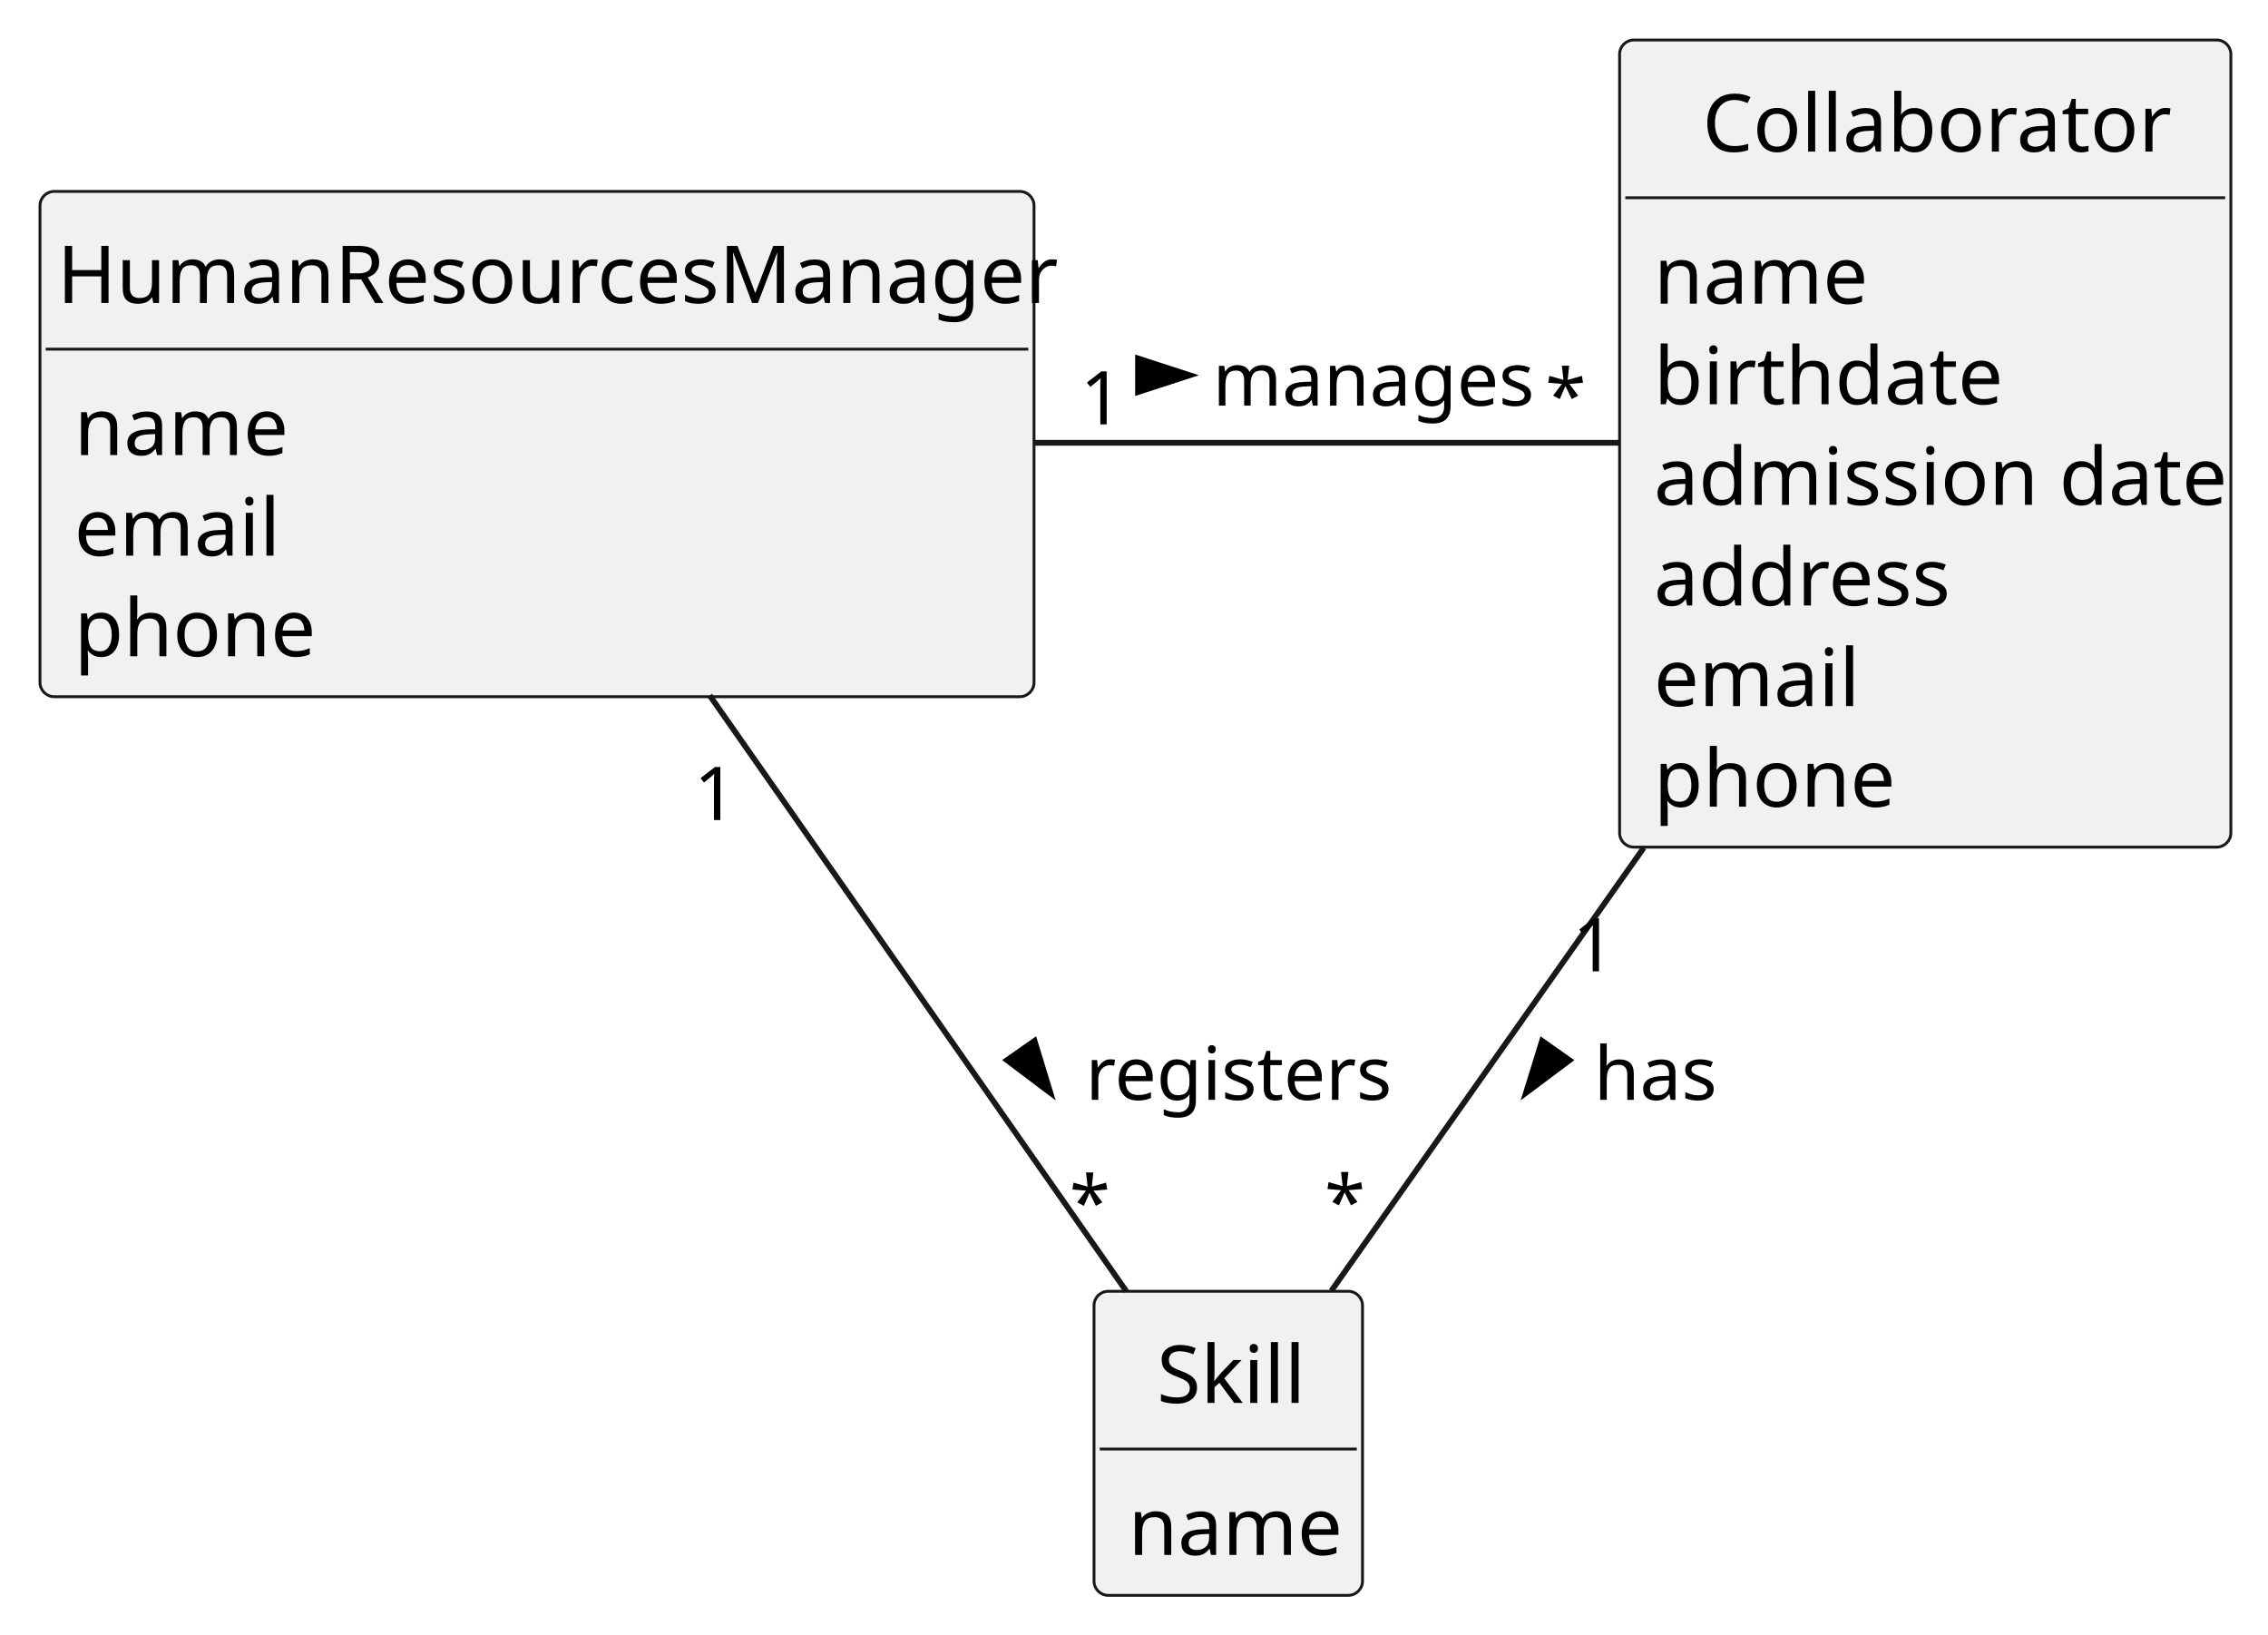
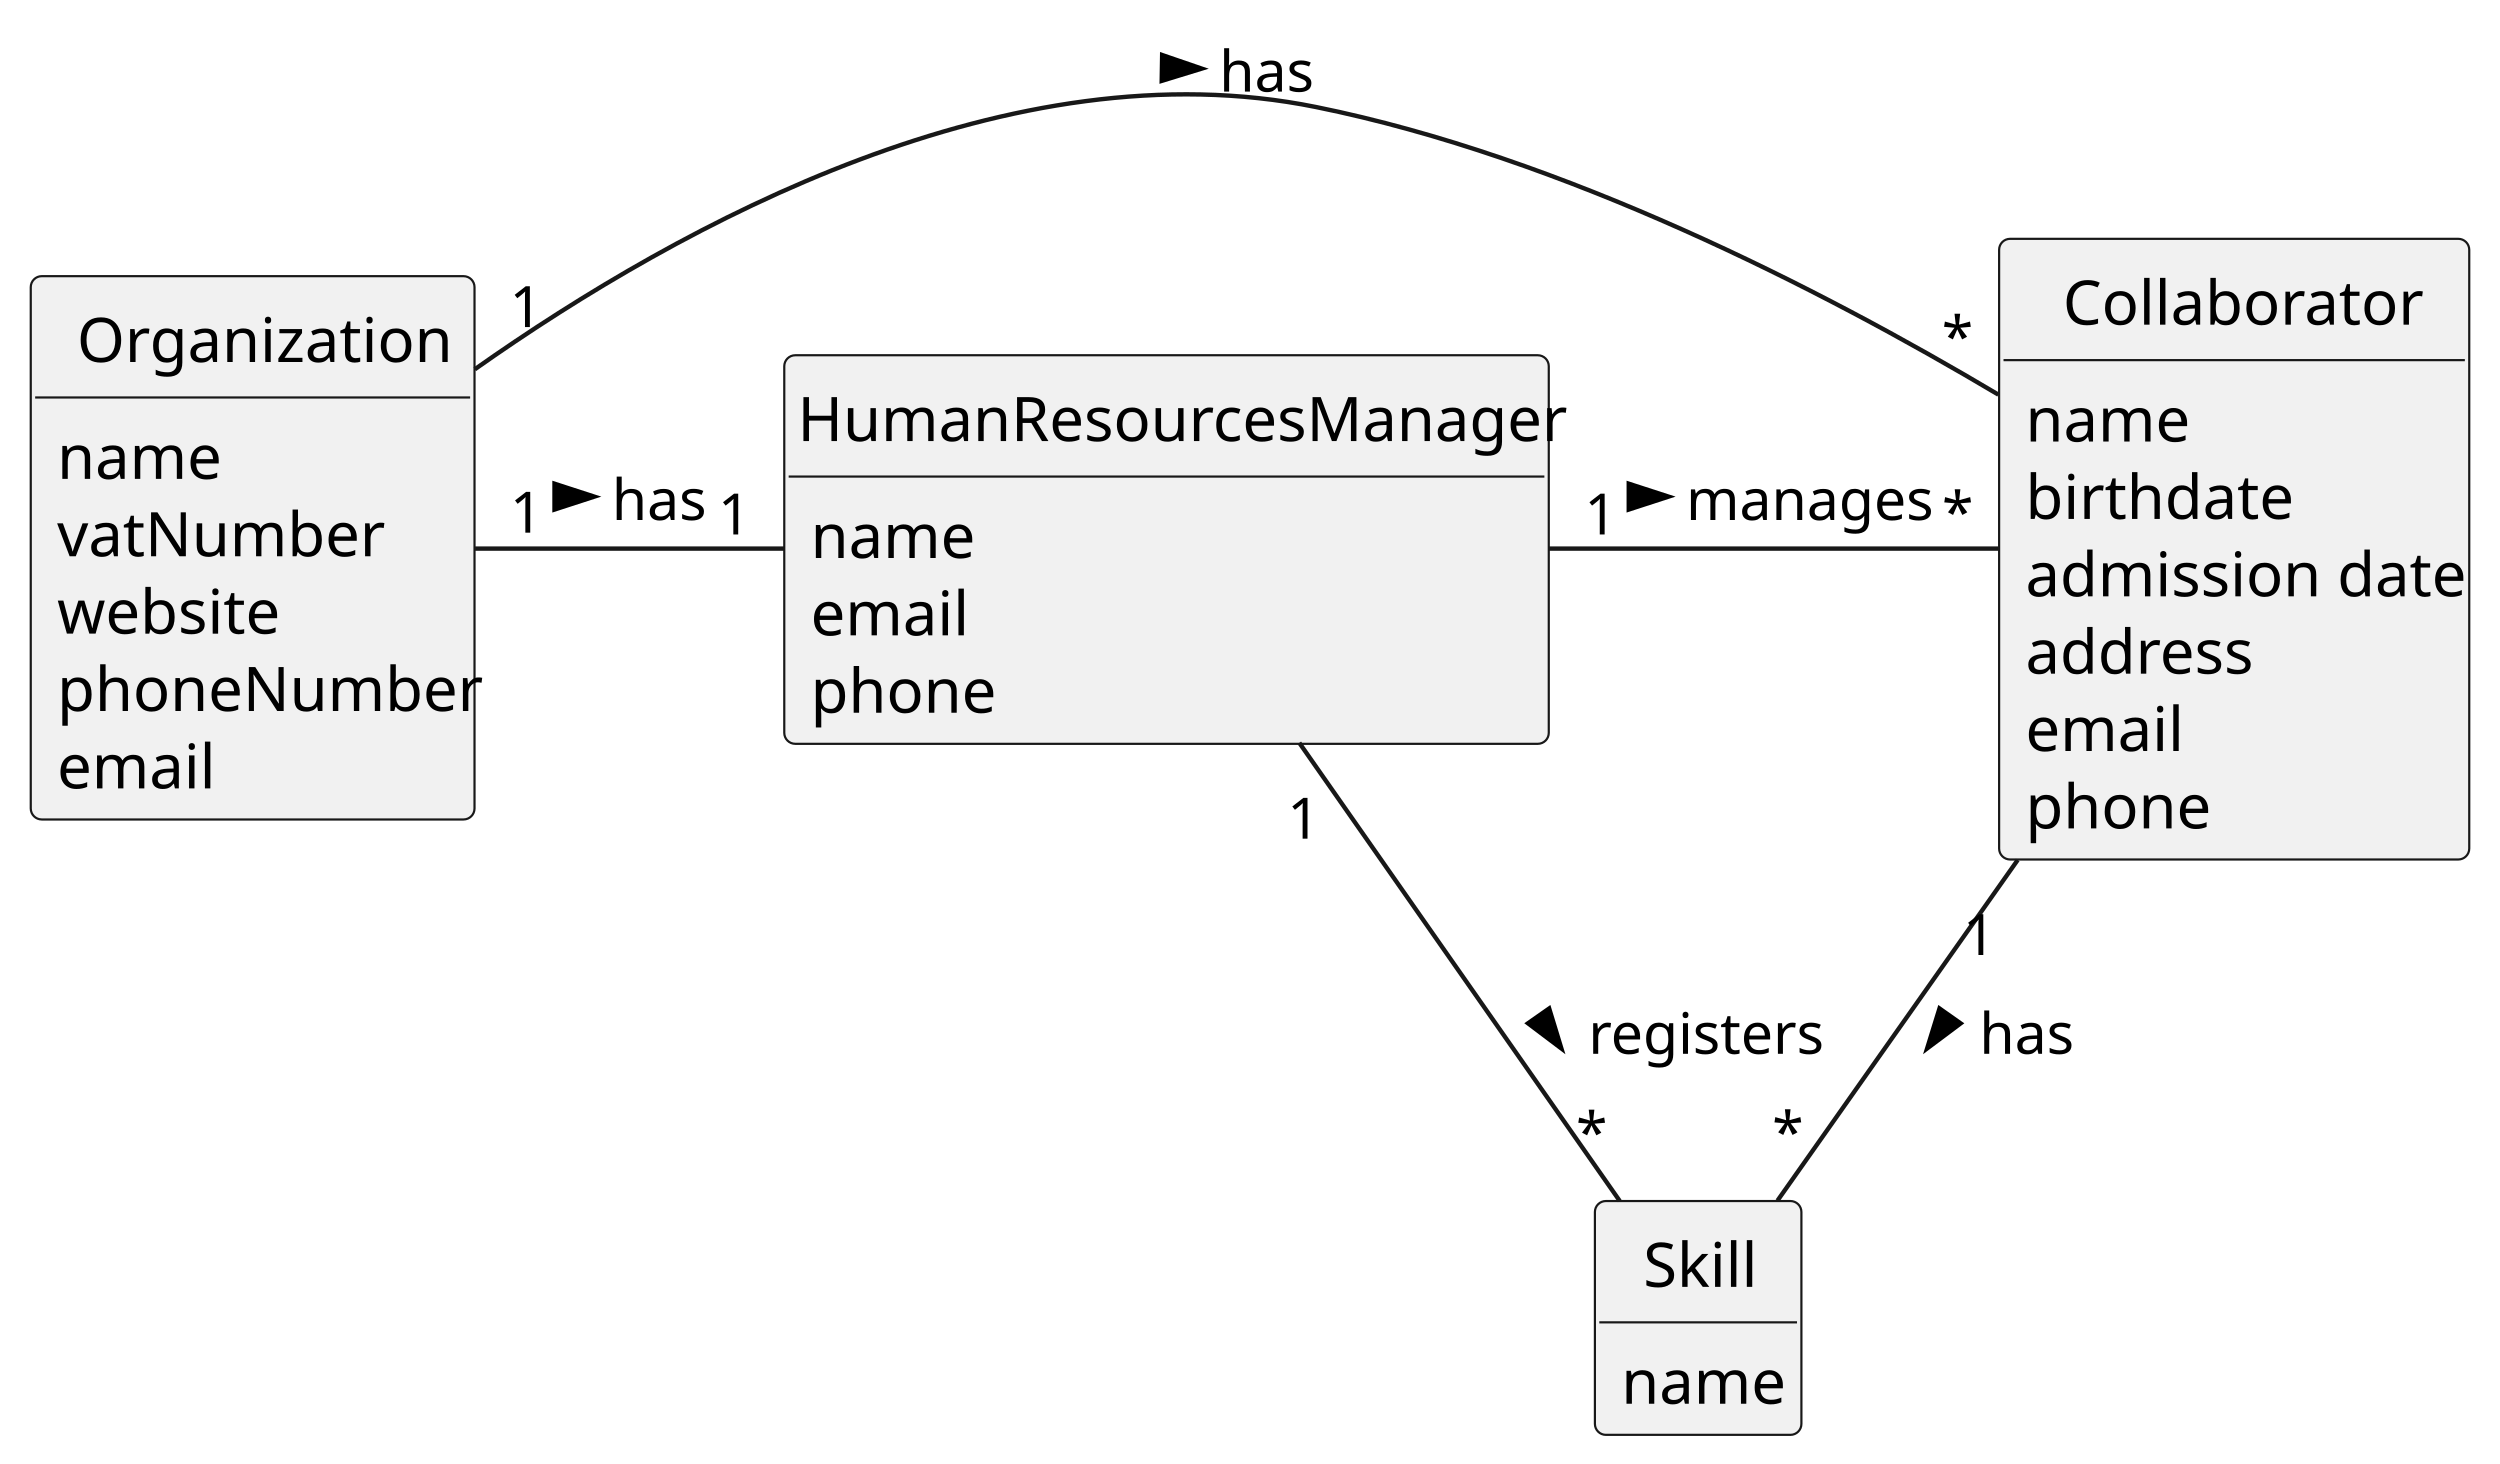
- <svg xmlns="http://www.w3.org/2000/svg" contentStyleType="text/css" height="286px" preserveAspectRatio="none" style="width:397px;height:286px;background:#FFFFFF;" version="1.1" viewBox="0 0 397 286" width="397px" zoomAndPan="magnify">
+ <svg xmlns="http://www.w3.org/2000/svg" contentStyleType="text/css" height="333px" preserveAspectRatio="none" style="width:569px;height:333px;background:#FFFFFF;" version="1.1" viewBox="0 0 569 333" width="569px" zoomAndPan="magnify">
  <defs />
  <g>
+     <g id="elem_Organization">
+       <rect codeLine="10" fill="#F1F1F1" height="123.656" id="Organization" rx="2.5" ry="2.5" style="stroke:#181818;stroke-width:0.5;" width="101" x="7" y="62.856" />
+       <text fill="#000000" font-family="sans-serif" font-size="14" lengthAdjust="spacing" textLength="80" x="17.5" y="82.39">Organization</text>
+       <line style="stroke:#181818;stroke-width:0.5;" x1="8" x2="107" y1="90.466" y2="90.466" />
+       <text fill="#000000" font-family="sans-serif" font-size="14" lengthAdjust="spacing" textLength="35" x="13" y="108.999">name</text>
+       <text fill="#000000" font-family="sans-serif" font-size="14" lengthAdjust="spacing" textLength="68" x="13" y="126.608">vatNumber</text>
+       <text fill="#000000" font-family="sans-serif" font-size="14" lengthAdjust="spacing" textLength="47" x="13" y="144.218">website</text>
+       <text fill="#000000" font-family="sans-serif" font-size="14" lengthAdjust="spacing" textLength="89" x="13" y="161.827">phoneNumber</text>
+       <text fill="#000000" font-family="sans-serif" font-size="14" lengthAdjust="spacing" textLength="33" x="13" y="179.436">email</text>
+     </g>
    <g id="elem_HumanResourcesManager">
-       <rect codeLine="11" fill="#F1F1F1" height="88.438" id="HumanResourcesManager" rx="2.5" ry="2.5" style="stroke:#181818;stroke-width:0.5;" width="174" x="7" y="33.5" />
-       <text fill="#000000" font-family="sans-serif" font-size="14" lengthAdjust="spacing" textLength="168" x="10" y="53.033">HumanResourcesManager</text>
-       <line style="stroke:#181818;stroke-width:0.5;" x1="8" x2="180" y1="61.109" y2="61.109" />
-       <text fill="#000000" font-family="sans-serif" font-size="14" lengthAdjust="spacing" textLength="35" x="13" y="79.643">name</text>
-       <text fill="#000000" font-family="sans-serif" font-size="14" lengthAdjust="spacing" textLength="33" x="13" y="97.252">email</text>
-       <text fill="#000000" font-family="sans-serif" font-size="14" lengthAdjust="spacing" textLength="40" x="13" y="114.861">phone</text>
+       <rect codeLine="18" fill="#F1F1F1" height="88.438" id="HumanResourcesManager" rx="2.5" ry="2.5" style="stroke:#181818;stroke-width:0.5;" width="174" x="178.5" y="80.856" />
+       <text fill="#000000" font-family="sans-serif" font-size="14" lengthAdjust="spacing" textLength="168" x="181.5" y="100.39">HumanResourcesManager</text>
+       <line style="stroke:#181818;stroke-width:0.5;" x1="179.5" x2="351.5" y1="108.466" y2="108.466" />
+       <text fill="#000000" font-family="sans-serif" font-size="14" lengthAdjust="spacing" textLength="35" x="184.5" y="126.999">name</text>
+       <text fill="#000000" font-family="sans-serif" font-size="14" lengthAdjust="spacing" textLength="33" x="184.5" y="144.608">email</text>
+       <text fill="#000000" font-family="sans-serif" font-size="14" lengthAdjust="spacing" textLength="40" x="184.5" y="162.218">phone</text>
    </g>
    <g id="elem_Collaborator">
-       <rect codeLine="17" fill="#F1F1F1" height="141.266" id="Collaborator" rx="2.5" ry="2.5" style="stroke:#181818;stroke-width:0.5;" width="107" x="283.5" y="7" />
-       <text fill="#000000" font-family="sans-serif" font-size="14" lengthAdjust="spacing" textLength="78" x="298" y="26.533">Collaborator</text>
-       <line style="stroke:#181818;stroke-width:0.5;" x1="284.5" x2="389.5" y1="34.609" y2="34.609" />
-       <text fill="#000000" font-family="sans-serif" font-size="14" lengthAdjust="spacing" textLength="35" x="289.5" y="53.143">name</text>
-       <text fill="#000000" font-family="sans-serif" font-size="14" lengthAdjust="spacing" textLength="56" x="289.5" y="70.752">birthdate</text>
-       <text fill="#000000" font-family="sans-serif" font-size="14" lengthAdjust="spacing" textLength="95" x="289.5" y="88.361">admission date</text>
-       <text fill="#000000" font-family="sans-serif" font-size="14" lengthAdjust="spacing" textLength="51" x="289.5" y="105.971">address</text>
-       <text fill="#000000" font-family="sans-serif" font-size="14" lengthAdjust="spacing" textLength="33" x="289.5" y="123.58">email</text>
-       <text fill="#000000" font-family="sans-serif" font-size="14" lengthAdjust="spacing" textLength="40" x="289.5" y="141.19">phone</text>
+       <rect codeLine="24" fill="#F1F1F1" height="141.266" id="Collaborator" rx="2.5" ry="2.5" style="stroke:#181818;stroke-width:0.5;" width="107" x="455" y="54.356" />
+       <text fill="#000000" font-family="sans-serif" font-size="14" lengthAdjust="spacing" textLength="78" x="469.5" y="73.89">Collaborator</text>
+       <line style="stroke:#181818;stroke-width:0.5;" x1="456" x2="561" y1="81.966" y2="81.966" />
+       <text fill="#000000" font-family="sans-serif" font-size="14" lengthAdjust="spacing" textLength="35" x="461" y="100.499">name</text>
+       <text fill="#000000" font-family="sans-serif" font-size="14" lengthAdjust="spacing" textLength="56" x="461" y="118.108">birthdate</text>
+       <text fill="#000000" font-family="sans-serif" font-size="14" lengthAdjust="spacing" textLength="95" x="461" y="135.718">admission date</text>
+       <text fill="#000000" font-family="sans-serif" font-size="14" lengthAdjust="spacing" textLength="51" x="461" y="153.327">address</text>
+       <text fill="#000000" font-family="sans-serif" font-size="14" lengthAdjust="spacing" textLength="33" x="461" y="170.936">email</text>
+       <text fill="#000000" font-family="sans-serif" font-size="14" lengthAdjust="spacing" textLength="40" x="461" y="188.546">phone</text>
    </g>
    <g id="elem_Skill">
-       <rect codeLine="26" fill="#F1F1F1" height="53.219" id="Skill" rx="2.5" ry="2.5" style="stroke:#181818;stroke-width:0.5;" width="47" x="191.5" y="226" />
-       <text fill="#000000" font-family="sans-serif" font-size="14" lengthAdjust="spacing" textLength="25" x="202.5" y="245.533">Skill</text>
-       <line style="stroke:#181818;stroke-width:0.5;" x1="192.5" x2="237.5" y1="253.609" y2="253.609" />
-       <text fill="#000000" font-family="sans-serif" font-size="14" lengthAdjust="spacing" textLength="35" x="197.5" y="272.143">name</text>
+       <rect codeLine="33" fill="#F1F1F1" height="53.219" id="Skill" rx="2.5" ry="2.5" style="stroke:#181818;stroke-width:0.5;" width="47" x="363" y="273.356" />
+       <text fill="#000000" font-family="sans-serif" font-size="14" lengthAdjust="spacing" textLength="25" x="374" y="292.89">Skill</text>
+       <line style="stroke:#181818;stroke-width:0.5;" x1="364" x2="409" y1="300.966" y2="300.966" />
+       <text fill="#000000" font-family="sans-serif" font-size="14" lengthAdjust="spacing" textLength="35" x="369" y="319.499">name</text>
+     </g>
+     <g id="link_Organization_HumanResourcesManager">
+       <path codeLine="37" d="M108.12,124.856 C129.28,124.856 154.49,124.856 178.47,124.856 " fill="none" id="Organization-HumanResourcesManager" style="stroke:#181818;stroke-width:1.0;" />
+       <polygon fill="#000000" points="135.25,113.032,126.205,110.093,126.205,115.971,135.25,113.032" style="stroke:#000000;stroke-width:1.0;" />
+       <text fill="#000000" font-family="sans-serif" font-size="13" lengthAdjust="spacing" textLength="21" x="139.25" y="118.352">has</text>
+       <text fill="#000000" font-family="sans-serif" font-size="13" lengthAdjust="spacing" textLength="7" x="116.069" y="121.228">1</text>
+       <text fill="#000000" font-family="sans-serif" font-size="13" lengthAdjust="spacing" textLength="7" x="163.407" y="121.635">1</text>
+     </g>
+     <g id="link_Collaborator_Organization">
+       <path codeLine="38" d="M454.84,89.826 C414.12,65.596 355.73,35.746 299.5,24.356 C230.17,10.306 155.77,50.406 108.05,84.056 " fill="none" id="Collaborator-Organization" style="stroke:#181818;stroke-width:1.0;" />
+       <polygon fill="#000000" points="273.499,15.615,264.504,12.526,264.407,18.404,273.499,15.615" style="stroke:#000000;stroke-width:1.0;" />
+       <text fill="#000000" font-family="sans-serif" font-size="13" lengthAdjust="spacing" textLength="21" x="277.5" y="20.852">has</text>
+       <text fill="#000000" font-family="sans-serif" font-size="13" lengthAdjust="spacing" textLength="5" x="441.942" y="81.276">*</text>
+       <text fill="#000000" font-family="sans-serif" font-size="13" lengthAdjust="spacing" textLength="7" x="115.989" y="74.435">1</text>
    </g>
    <g id="link_HumanResourcesManager_Collaborator">
-       <path codeLine="30" d="M181.04,77.5 C215.22,77.5 253.37,77.5 283.38,77.5 " fill="none" id="HumanResourcesManager-Collaborator" style="stroke:#181818;stroke-width:1.0;" />
-       <polygon fill="#000000" points="208.25,65.676,199.205,62.737,199.205,68.615,208.25,65.676" style="stroke:#000000;stroke-width:1.0;" />
-       <text fill="#000000" font-family="sans-serif" font-size="13" lengthAdjust="spacing" textLength="53" x="212.25" y="70.995">manages</text>
-       <text fill="#000000" font-family="sans-serif" font-size="13" lengthAdjust="spacing" textLength="7" x="189.104" y="74.279">1</text>
-       <text fill="#000000" font-family="sans-serif" font-size="13" lengthAdjust="spacing" textLength="5" x="270.488" y="73.876">*</text>
+       <path codeLine="39" d="M352.54,124.856 C386.72,124.856 424.87,124.856 454.88,124.856 " fill="none" id="HumanResourcesManager-Collaborator" style="stroke:#181818;stroke-width:1.0;" />
+       <polygon fill="#000000" points="379.75,113.032,370.705,110.093,370.705,115.971,379.75,113.032" style="stroke:#000000;stroke-width:1.0;" />
+       <text fill="#000000" font-family="sans-serif" font-size="13" lengthAdjust="spacing" textLength="53" x="383.75" y="118.352">manages</text>
+       <text fill="#000000" font-family="sans-serif" font-size="13" lengthAdjust="spacing" textLength="7" x="360.604" y="121.635">1</text>
+       <text fill="#000000" font-family="sans-serif" font-size="13" lengthAdjust="spacing" textLength="5" x="441.988" y="121.233">*</text>
    </g>
    <g id="link_HumanResourcesManager_Skill">
-       <path codeLine="31" d="M124.22,121.71 C147.18,154.54 177.98,198.57 197.15,225.98 " fill="none" id="HumanResourcesManager-Skill" style="stroke:#181818;stroke-width:1.0;" />
-       <polygon fill="#000000" points="183.866,191.273,181.09,182.177,176.273,185.546,183.866,191.273" style="stroke:#000000;stroke-width:1.0;" />
-       <text fill="#000000" font-family="sans-serif" font-size="13" lengthAdjust="spacing" textLength="50" x="190" y="192.495">registers</text>
-       <text fill="#000000" font-family="sans-serif" font-size="13" lengthAdjust="spacing" textLength="7" x="121.478" y="143.519">1</text>
-       <text fill="#000000" font-family="sans-serif" font-size="13" lengthAdjust="spacing" textLength="5" x="187.19" y="215.077">*</text>
+       <path codeLine="40" d="M295.72,169.066 C318.68,201.896 349.48,245.926 368.65,273.336 " fill="none" id="HumanResourcesManager-Skill" style="stroke:#181818;stroke-width:1.0;" />
+       <polygon fill="#000000" points="355.366,238.63,352.59,229.533,347.773,232.902,355.366,238.63" style="stroke:#000000;stroke-width:1.0;" />
+       <text fill="#000000" font-family="sans-serif" font-size="13" lengthAdjust="spacing" textLength="50" x="361.5" y="239.852">registers</text>
+       <text fill="#000000" font-family="sans-serif" font-size="13" lengthAdjust="spacing" textLength="7" x="292.978" y="190.876">1</text>
+       <text fill="#000000" font-family="sans-serif" font-size="13" lengthAdjust="spacing" textLength="5" x="358.69" y="262.433">*</text>
    </g>
    <g id="link_Collaborator_Skill">
-       <path codeLine="32" d="M287.73,148.37 C268.42,175.75 247.48,205.44 233.05,225.91 " fill="none" id="Collaborator-Skill" style="stroke:#181818;stroke-width:1.0;" />
-       <polygon fill="#000000" points="267.118,191.262,274.733,185.564,269.929,182.176,267.118,191.262" style="stroke:#000000;stroke-width:1.0;" />
-       <text fill="#000000" font-family="sans-serif" font-size="13" lengthAdjust="spacing" textLength="21" x="279" y="192.495">has</text>
-       <text fill="#000000" font-family="sans-serif" font-size="13" lengthAdjust="spacing" textLength="7" x="275.288" y="170.003">1</text>
-       <text fill="#000000" font-family="sans-serif" font-size="13" lengthAdjust="spacing" textLength="5" x="231.84" y="214.99">*</text>
+       <path codeLine="41" d="M459.23,195.726 C439.92,223.106 418.98,252.796 404.55,273.266 " fill="none" id="Collaborator-Skill" style="stroke:#181818;stroke-width:1.0;" />
+       <polygon fill="#000000" points="438.618,238.618,446.233,232.92,441.429,229.533,438.618,238.618" style="stroke:#000000;stroke-width:1.0;" />
+       <text fill="#000000" font-family="sans-serif" font-size="13" lengthAdjust="spacing" textLength="21" x="450.5" y="239.852">has</text>
+       <text fill="#000000" font-family="sans-serif" font-size="13" lengthAdjust="spacing" textLength="7" x="446.788" y="217.359">1</text>
+       <text fill="#000000" font-family="sans-serif" font-size="13" lengthAdjust="spacing" textLength="5" x="403.34" y="262.346">*</text>
    </g>
  </g>
</svg>
